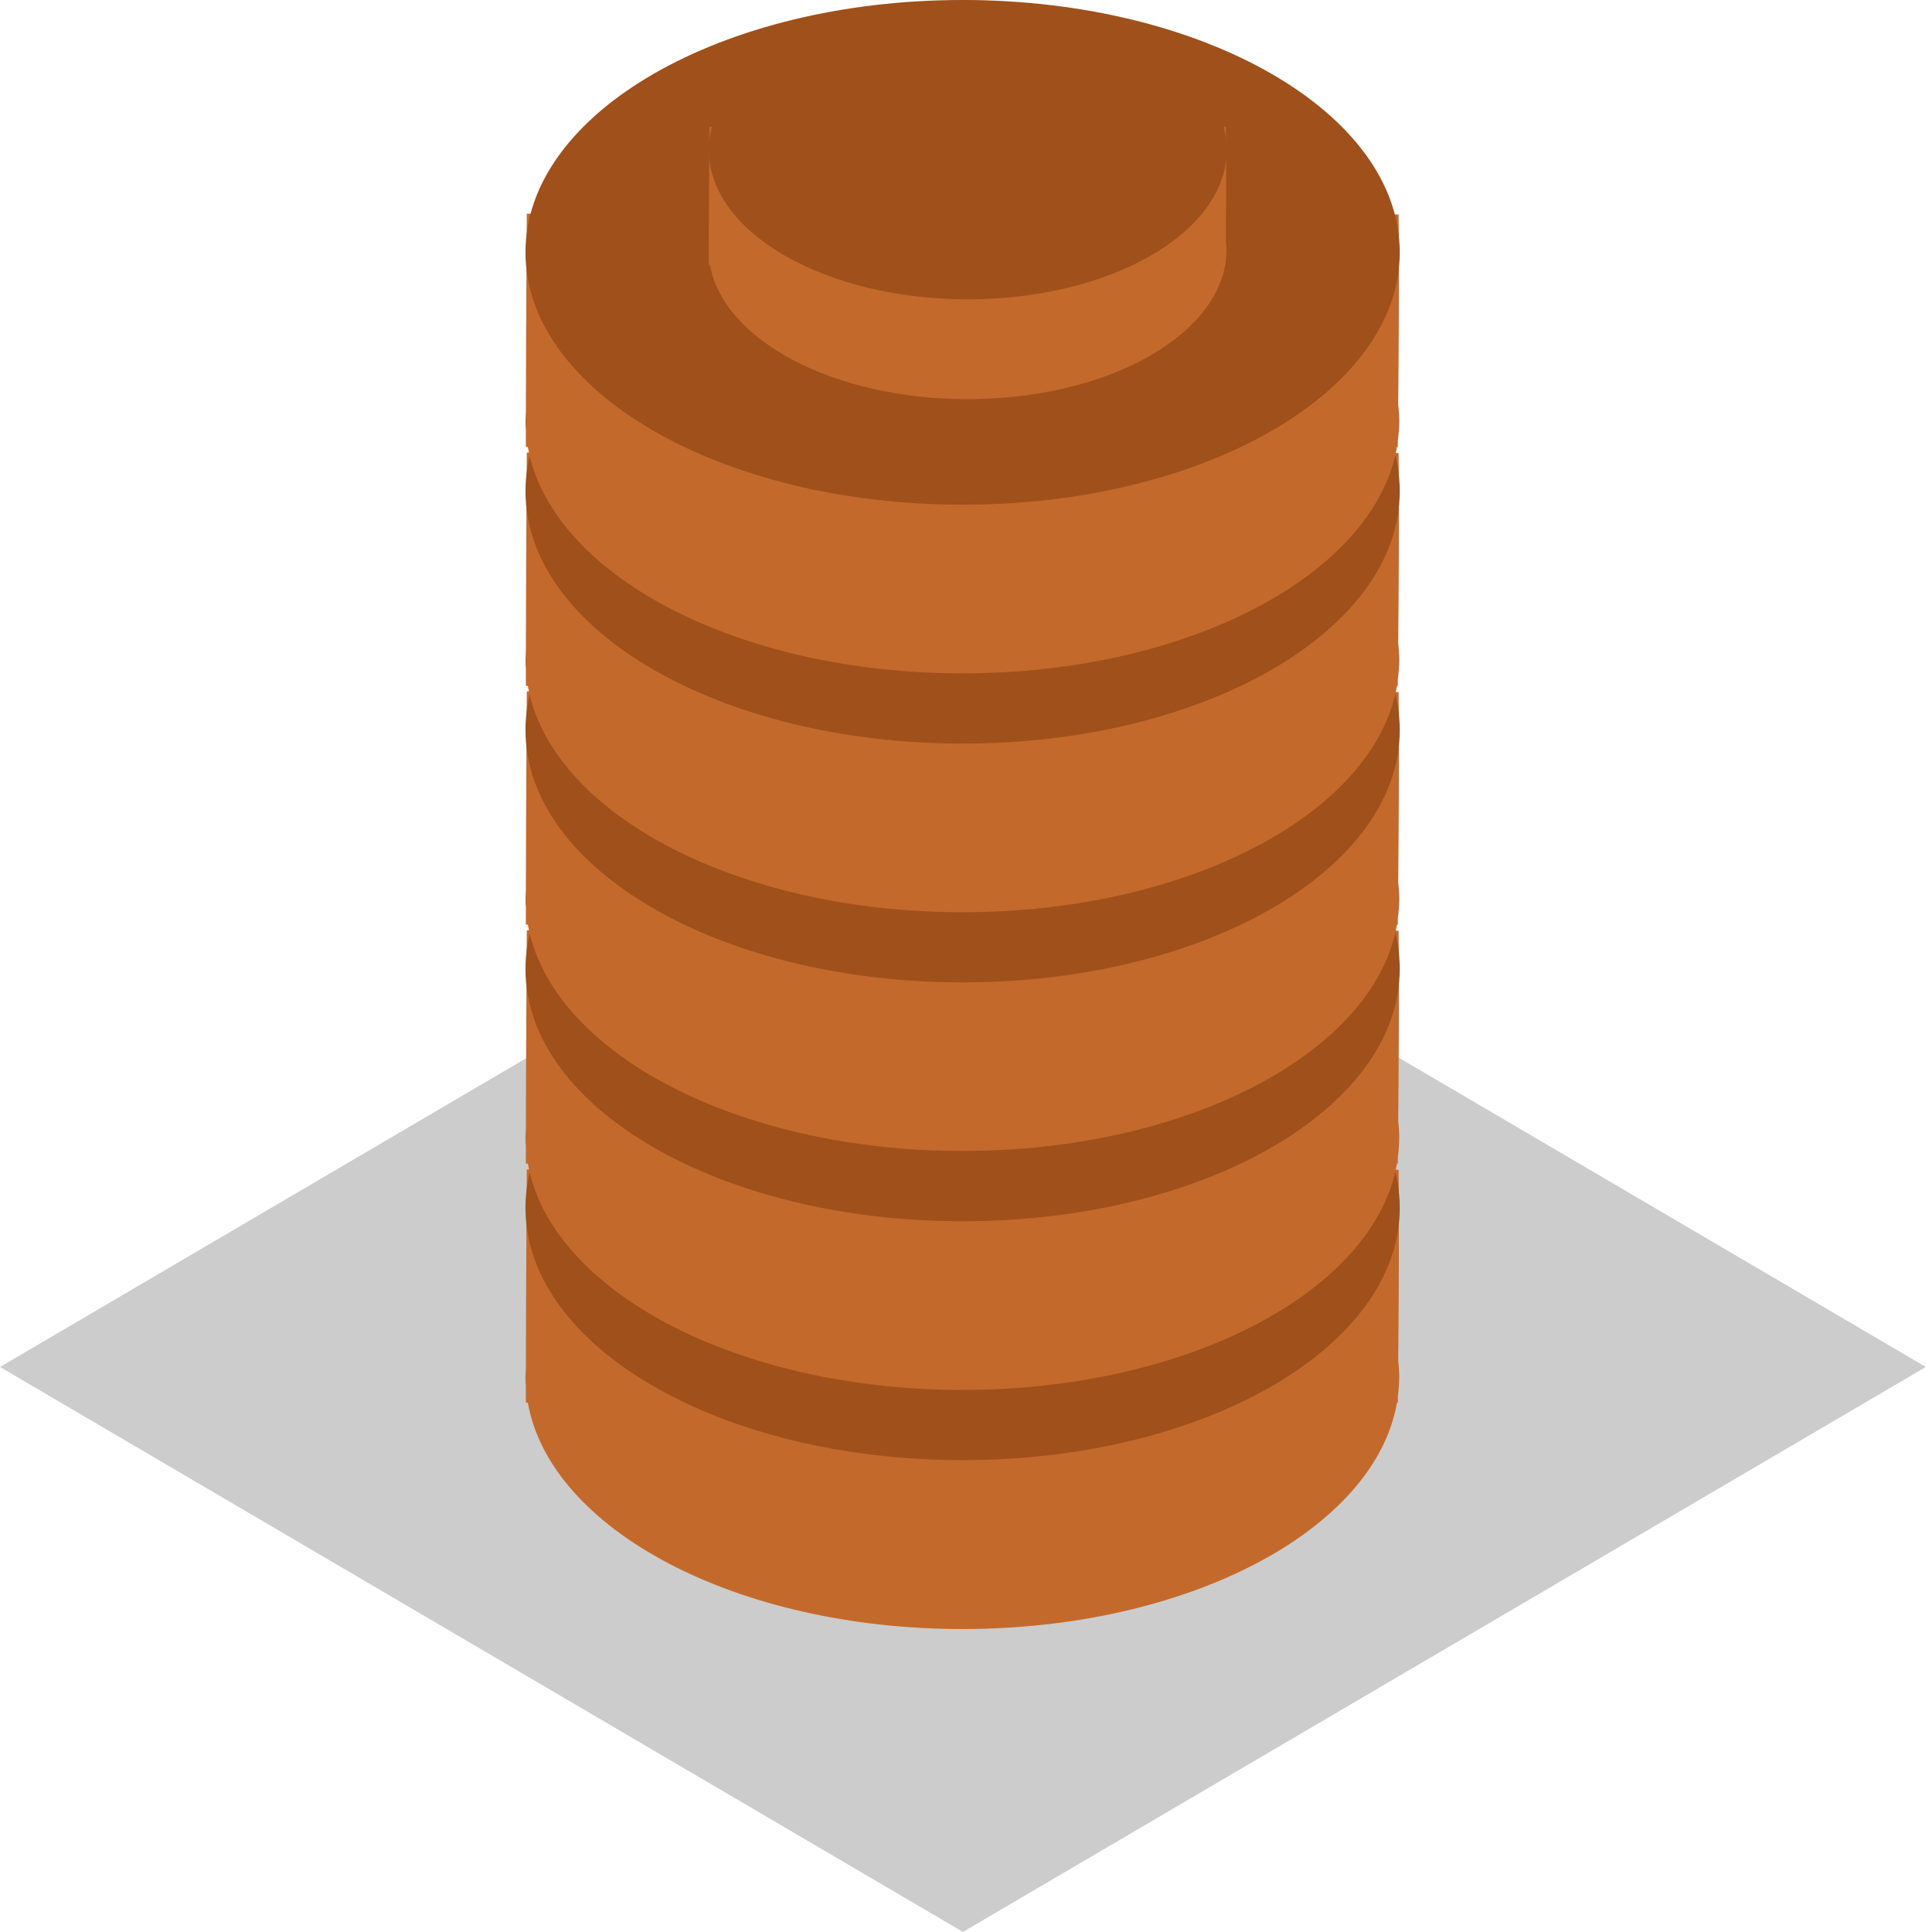
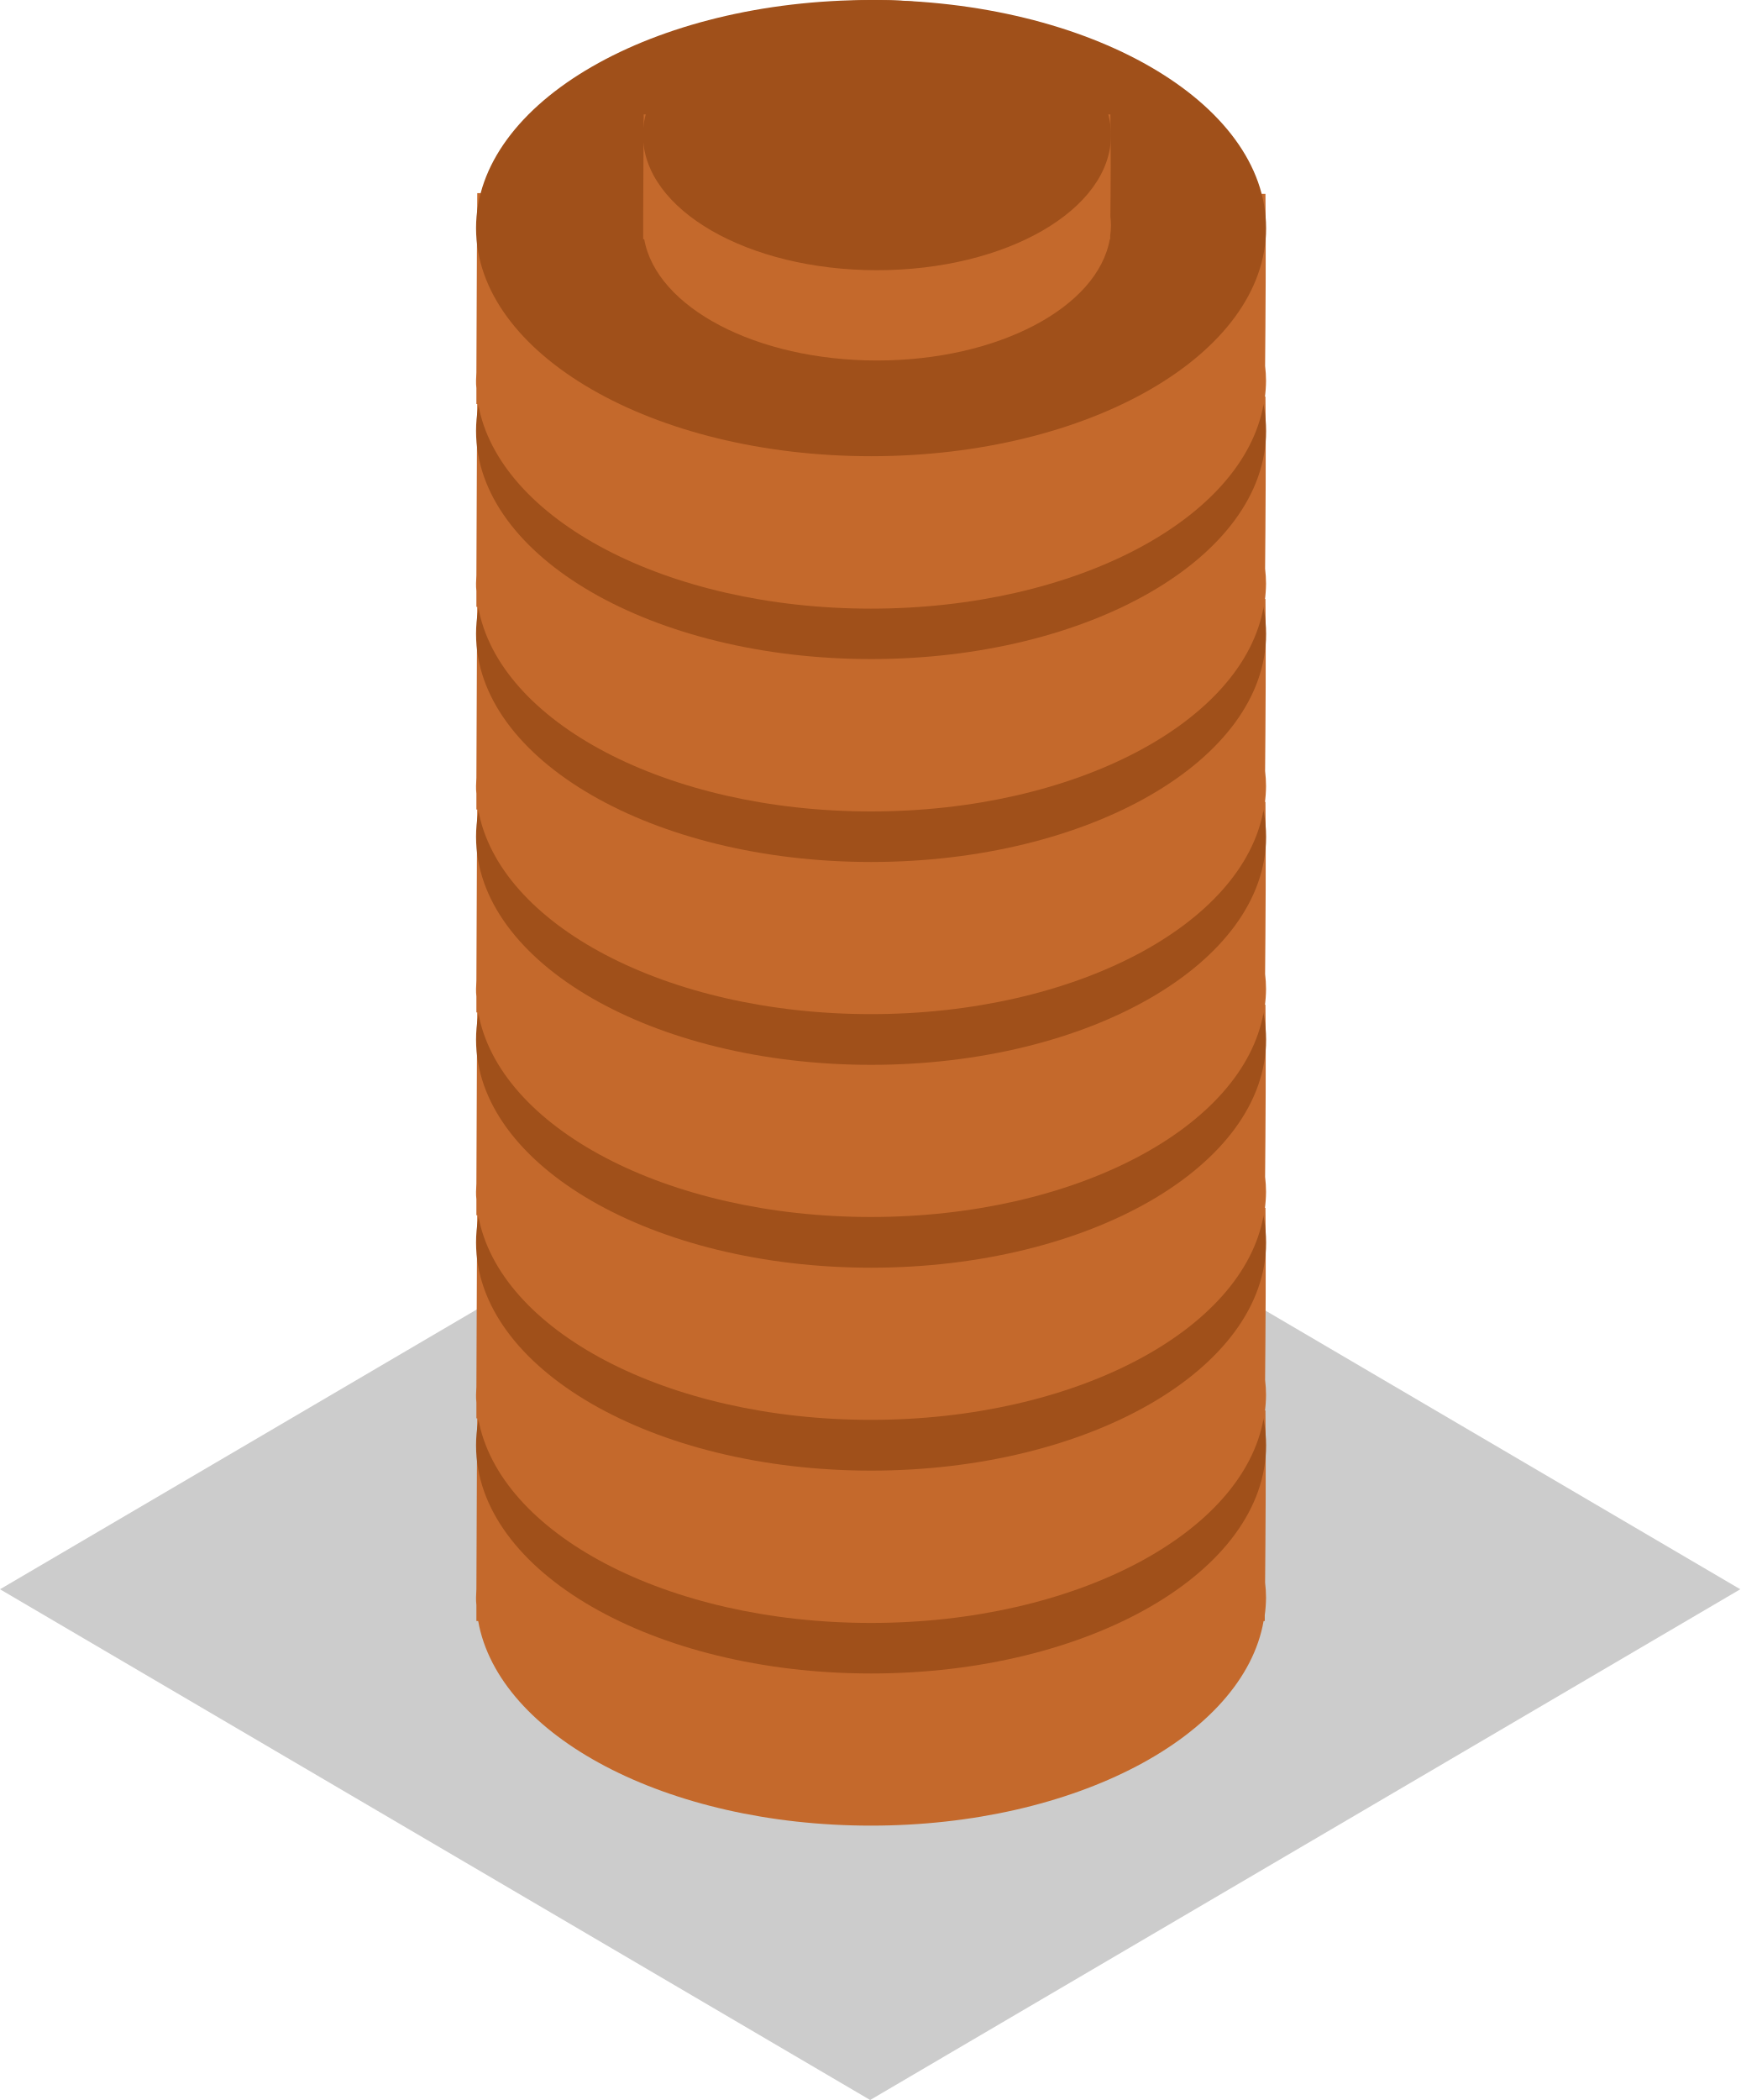
- <svg xmlns="http://www.w3.org/2000/svg" viewBox="0 0 301.34 302.33">
+ <svg xmlns="http://www.w3.org/2000/svg" viewBox="0 0 301.34 363.56">
  <defs>
    <style>.a{fill:#ccc;}.b{fill:#c4692c;}.c{fill:#a0501a;}</style>
  </defs>
-   <polygon class="a" points="150.67 125.5 0 213.91 150.67 302.32 301.34 213.91 150.67 125.5" />
-   <path class="b" d="M82.43,183s-.12,18.11-.15,31c0,.48-.06.95-.06,1.43s0,.88.06,1.31c0,1,0,1.9,0,2.76h.31c3.53,19.9,32.65,35.42,68,35.42s64.51-15.52,68-35.42h.13s0-.36,0-1a22.27,22.27,0,0,0,.22-3.06,22.54,22.54,0,0,0-.16-2.6c.08-7.79.17-20.76.06-29.78" />
-   <ellipse class="c" cx="150.62" cy="189" rx="68.4" ry="39.49" />
-   <path class="b" d="M82.43,145.57s-.12,18.11-.15,31c0,.48-.06,1-.06,1.44s0,.87.06,1.31c0,1,0,1.89,0,2.76h.31c3.53,19.9,32.65,35.42,68,35.42s64.51-15.52,68-35.42h.13s0-.36,0-1a21.23,21.23,0,0,0,.06-5.65c.08-7.8.17-20.77.06-29.79" />
-   <ellipse class="c" cx="150.62" cy="151.62" rx="68.4" ry="39.49" />
-   <path class="b" d="M82.43,108.19s-.12,18.11-.15,31c0,.47-.06.95-.06,1.43s0,.88.06,1.31c0,1,0,1.9,0,2.76h.31c3.53,19.9,32.65,35.42,68,35.42s64.51-15.52,68-35.42h.13s0-.36,0-1a22.12,22.12,0,0,0,.22-3,22.54,22.54,0,0,0-.16-2.6c.08-7.79.17-20.77.06-29.79" />
-   <ellipse class="c" cx="150.62" cy="114.24" rx="68.4" ry="39.49" />
-   <path class="b" d="M82.43,70.82s-.12,18.11-.15,31c0,.48-.06,1-.06,1.43s0,.88.06,1.32c0,1,0,1.89,0,2.76h.31c3.53,19.89,32.65,35.42,68,35.42s64.51-15.53,68-35.42h.13s0-.37,0-1a22.27,22.27,0,0,0,.22-3.06,22.54,22.54,0,0,0-.16-2.6c.08-7.79.17-20.76.06-29.78" />
-   <ellipse class="c" cx="150.62" cy="76.87" rx="68.4" ry="39.49" />
-   <path class="b" d="M82.43,33.44s-.12,18.11-.15,31c0,.48-.06,1-.06,1.44s0,.87.06,1.31c0,1,0,1.9,0,2.76h.31c3.53,19.9,32.65,35.42,68,35.42s64.51-15.52,68-35.42h.13s0-.36,0-1a22.12,22.12,0,0,0,.22-3,22.4,22.4,0,0,0-.16-2.6c.08-7.79.17-20.77.06-29.79" />
-   <ellipse class="c" cx="150.62" cy="39.49" rx="68.4" ry="39.49" />
-   <path class="b" d="M111,19.86s-.07,10.73-.09,18.34c0,.28,0,.56,0,.85s0,.52,0,.78v1.63h.18c2.09,11.79,19.34,21,40.31,21s38.21-9.19,40.31-21h.07s0-.21,0-.6a13.65,13.65,0,0,0,.13-1.81,13.13,13.13,0,0,0-.1-1.54c.05-4.62.1-12.3,0-17.65" />
-   <ellipse class="c" cx="151.43" cy="23.45" rx="40.52" ry="23.39" />
+   <polygon class="a" points="150.67 186.73 0 275.14 150.67 363.56 301.34 275.14 150.67 186.73" />
+   <path class="b" d="M82.64,244.18s-.12,18.11-.15,30.95c0,.48-.06.95-.06,1.43s0,.88.06,1.32c0,1,0,1.89,0,2.76h.31c3.53,19.89,32.65,35.42,68,35.42s64.51-15.53,68-35.42H219s0-.37,0-1a24,24,0,0,0,.22-3.06,22.54,22.54,0,0,0-.16-2.6c.07-7.79.17-20.76.06-29.78" />
+   <ellipse class="c" cx="150.83" cy="250.23" rx="68.4" ry="39.49" />
+   <path class="b" d="M82.64,209.05s-.12,18.11-.15,31c0,.47-.06,1-.06,1.43s0,.88.06,1.31c0,1,0,1.9,0,2.76h.31c3.53,19.9,32.65,35.42,68,35.42s64.51-15.52,68-35.42H219s0-.36,0-1a23.67,23.67,0,0,0,.22-3.05,22.54,22.54,0,0,0-.16-2.6c.07-7.79.17-20.76.06-29.79" />
+   <ellipse class="c" cx="150.83" cy="215.11" rx="68.4" ry="39.49" />
+   <path class="b" d="M82.64,173.93s-.12,18.11-.15,30.95c0,.48-.06,1-.06,1.44s0,.87.06,1.31c0,1,0,1.9,0,2.76h.31c3.53,19.9,32.65,35.42,68,35.42s64.51-15.52,68-35.42H219s0-.36,0-1a23.8,23.8,0,0,0,.22-3.05,22.4,22.4,0,0,0-.16-2.6c.07-7.79.17-20.77.06-29.79" />
+   <ellipse class="c" cx="150.83" cy="179.98" rx="68.4" ry="39.49" />
+   <path class="b" d="M82.64,138.81s-.12,18.11-.15,30.95c0,.48-.06,1-.06,1.44s0,.87.06,1.31c0,1,0,1.89,0,2.76h.31c3.53,19.9,32.65,35.42,68,35.42s64.51-15.52,68-35.42H219s0-.36,0-1a23.93,23.93,0,0,0,.22-3.05,22.4,22.4,0,0,0-.16-2.6c.07-7.8.17-20.77.06-29.79" />
+   <ellipse class="c" cx="150.83" cy="144.86" rx="68.4" ry="39.49" />
+   <path class="b" d="M82.64,103.69s-.12,18.11-.15,30.95c0,.48-.06,1-.06,1.43s0,.88.06,1.32c0,1,0,1.89,0,2.76h.31c3.53,19.89,32.65,35.42,68,35.42s64.51-15.53,68-35.42H219s0-.37,0-1a24,24,0,0,0,.22-3.06,22.54,22.54,0,0,0-.16-2.6c.07-7.79.17-20.76.06-29.78" />
+   <ellipse class="c" cx="150.83" cy="109.74" rx="68.4" ry="39.49" />
+   <path class="b" d="M82.64,68.56s-.12,18.11-.15,31c0,.47-.06,1-.06,1.43s0,.88.06,1.31c0,1,0,1.9,0,2.76h.31c3.53,19.9,32.65,35.42,68,35.42s64.51-15.52,68-35.42H219s0-.36,0-1a23.8,23.8,0,0,0,.22-3,22.54,22.54,0,0,0-.16-2.6c.07-7.79.17-20.76.06-29.79" />
+   <ellipse class="c" cx="150.83" cy="74.61" rx="68.4" ry="39.49" />
+   <path class="b" d="M82.64,33.44s-.12,18.11-.15,31c0,.48-.06,1-.06,1.44s0,.87.06,1.31c0,1,0,1.9,0,2.76h.31c3.53,19.9,32.65,35.42,68,35.42s64.51-15.52,68-35.42H219s0-.36,0-1a23.8,23.8,0,0,0,.22-3,22.4,22.4,0,0,0-.16-2.6c.07-7.79.17-20.77.06-29.79" />
+   <ellipse class="c" cx="150.83" cy="39.49" rx="68.4" ry="39.49" />
+   <path class="b" d="M111.46,19.81s-.07,10.73-.09,18.34c0,.28,0,.56,0,.85s0,.51,0,.77v1.64h.18c2.09,11.78,19.34,21,40.31,21s38.21-9.2,40.31-21h.07s0-.22,0-.61a13.5,13.5,0,0,0,.13-1.8,13.13,13.13,0,0,0-.1-1.54c.05-4.62.1-12.31,0-17.65" />
+   <ellipse class="c" cx="151.86" cy="23.39" rx="40.52" ry="23.39" />
</svg>
